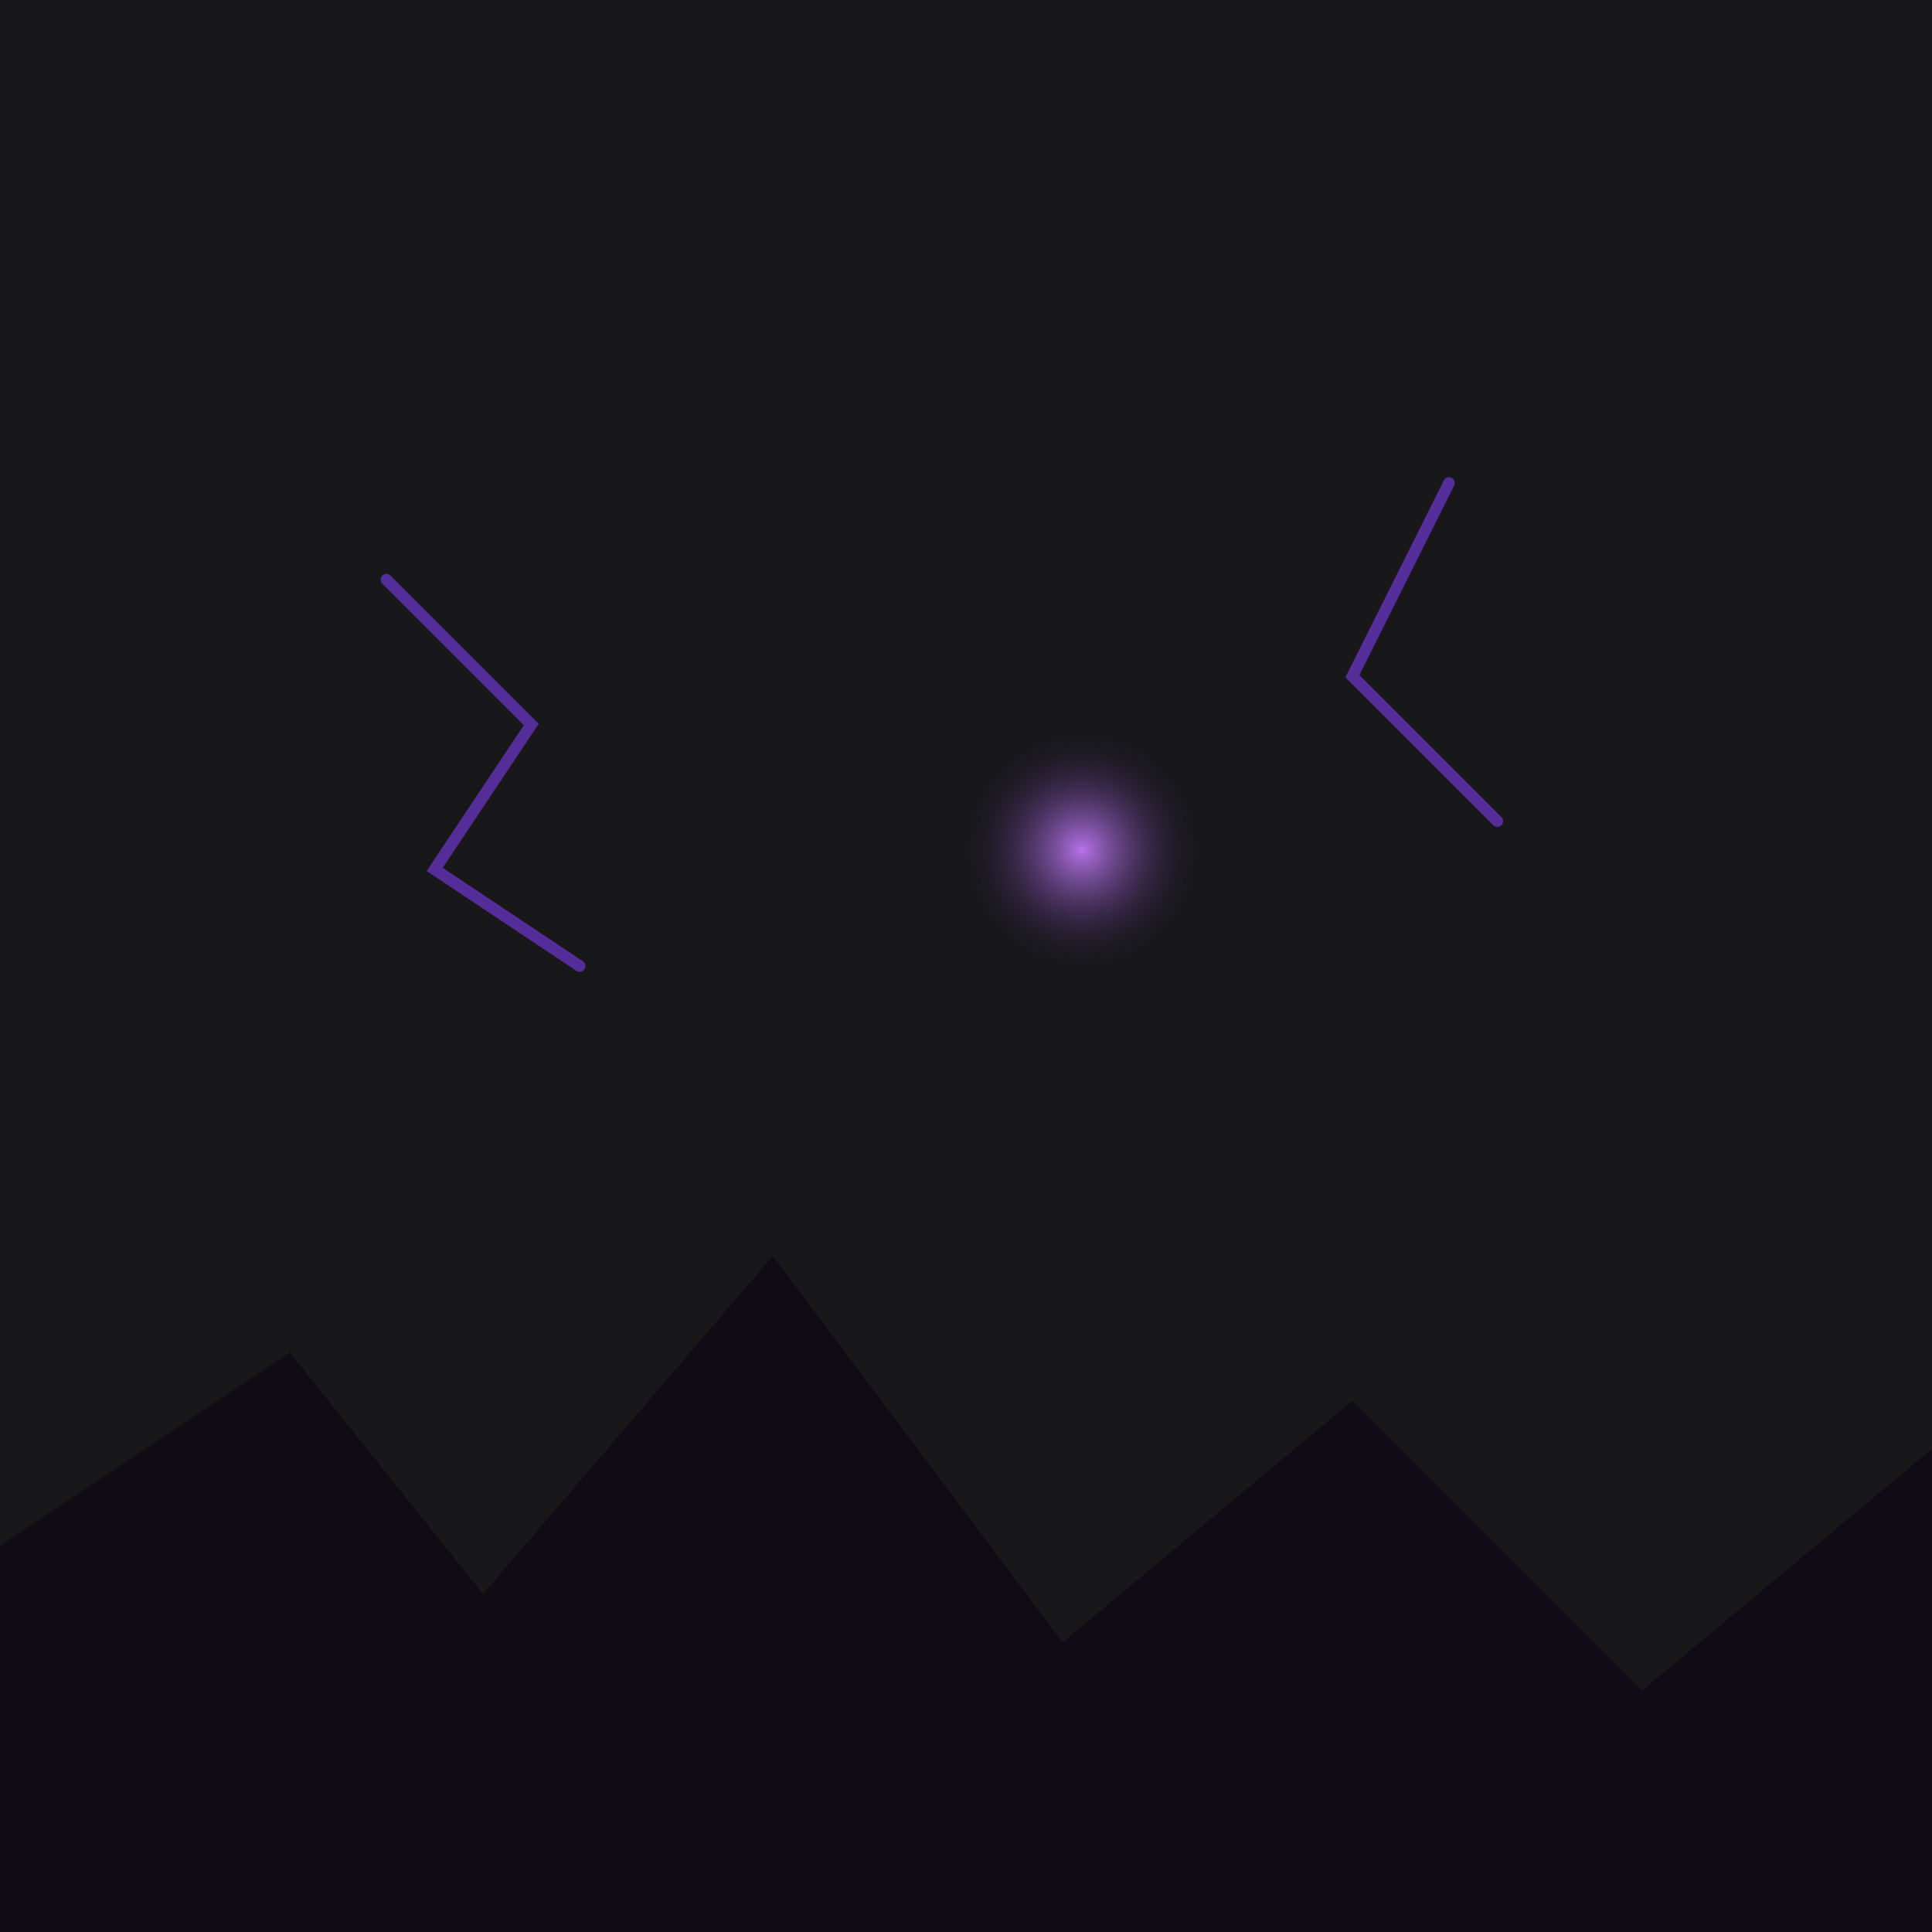
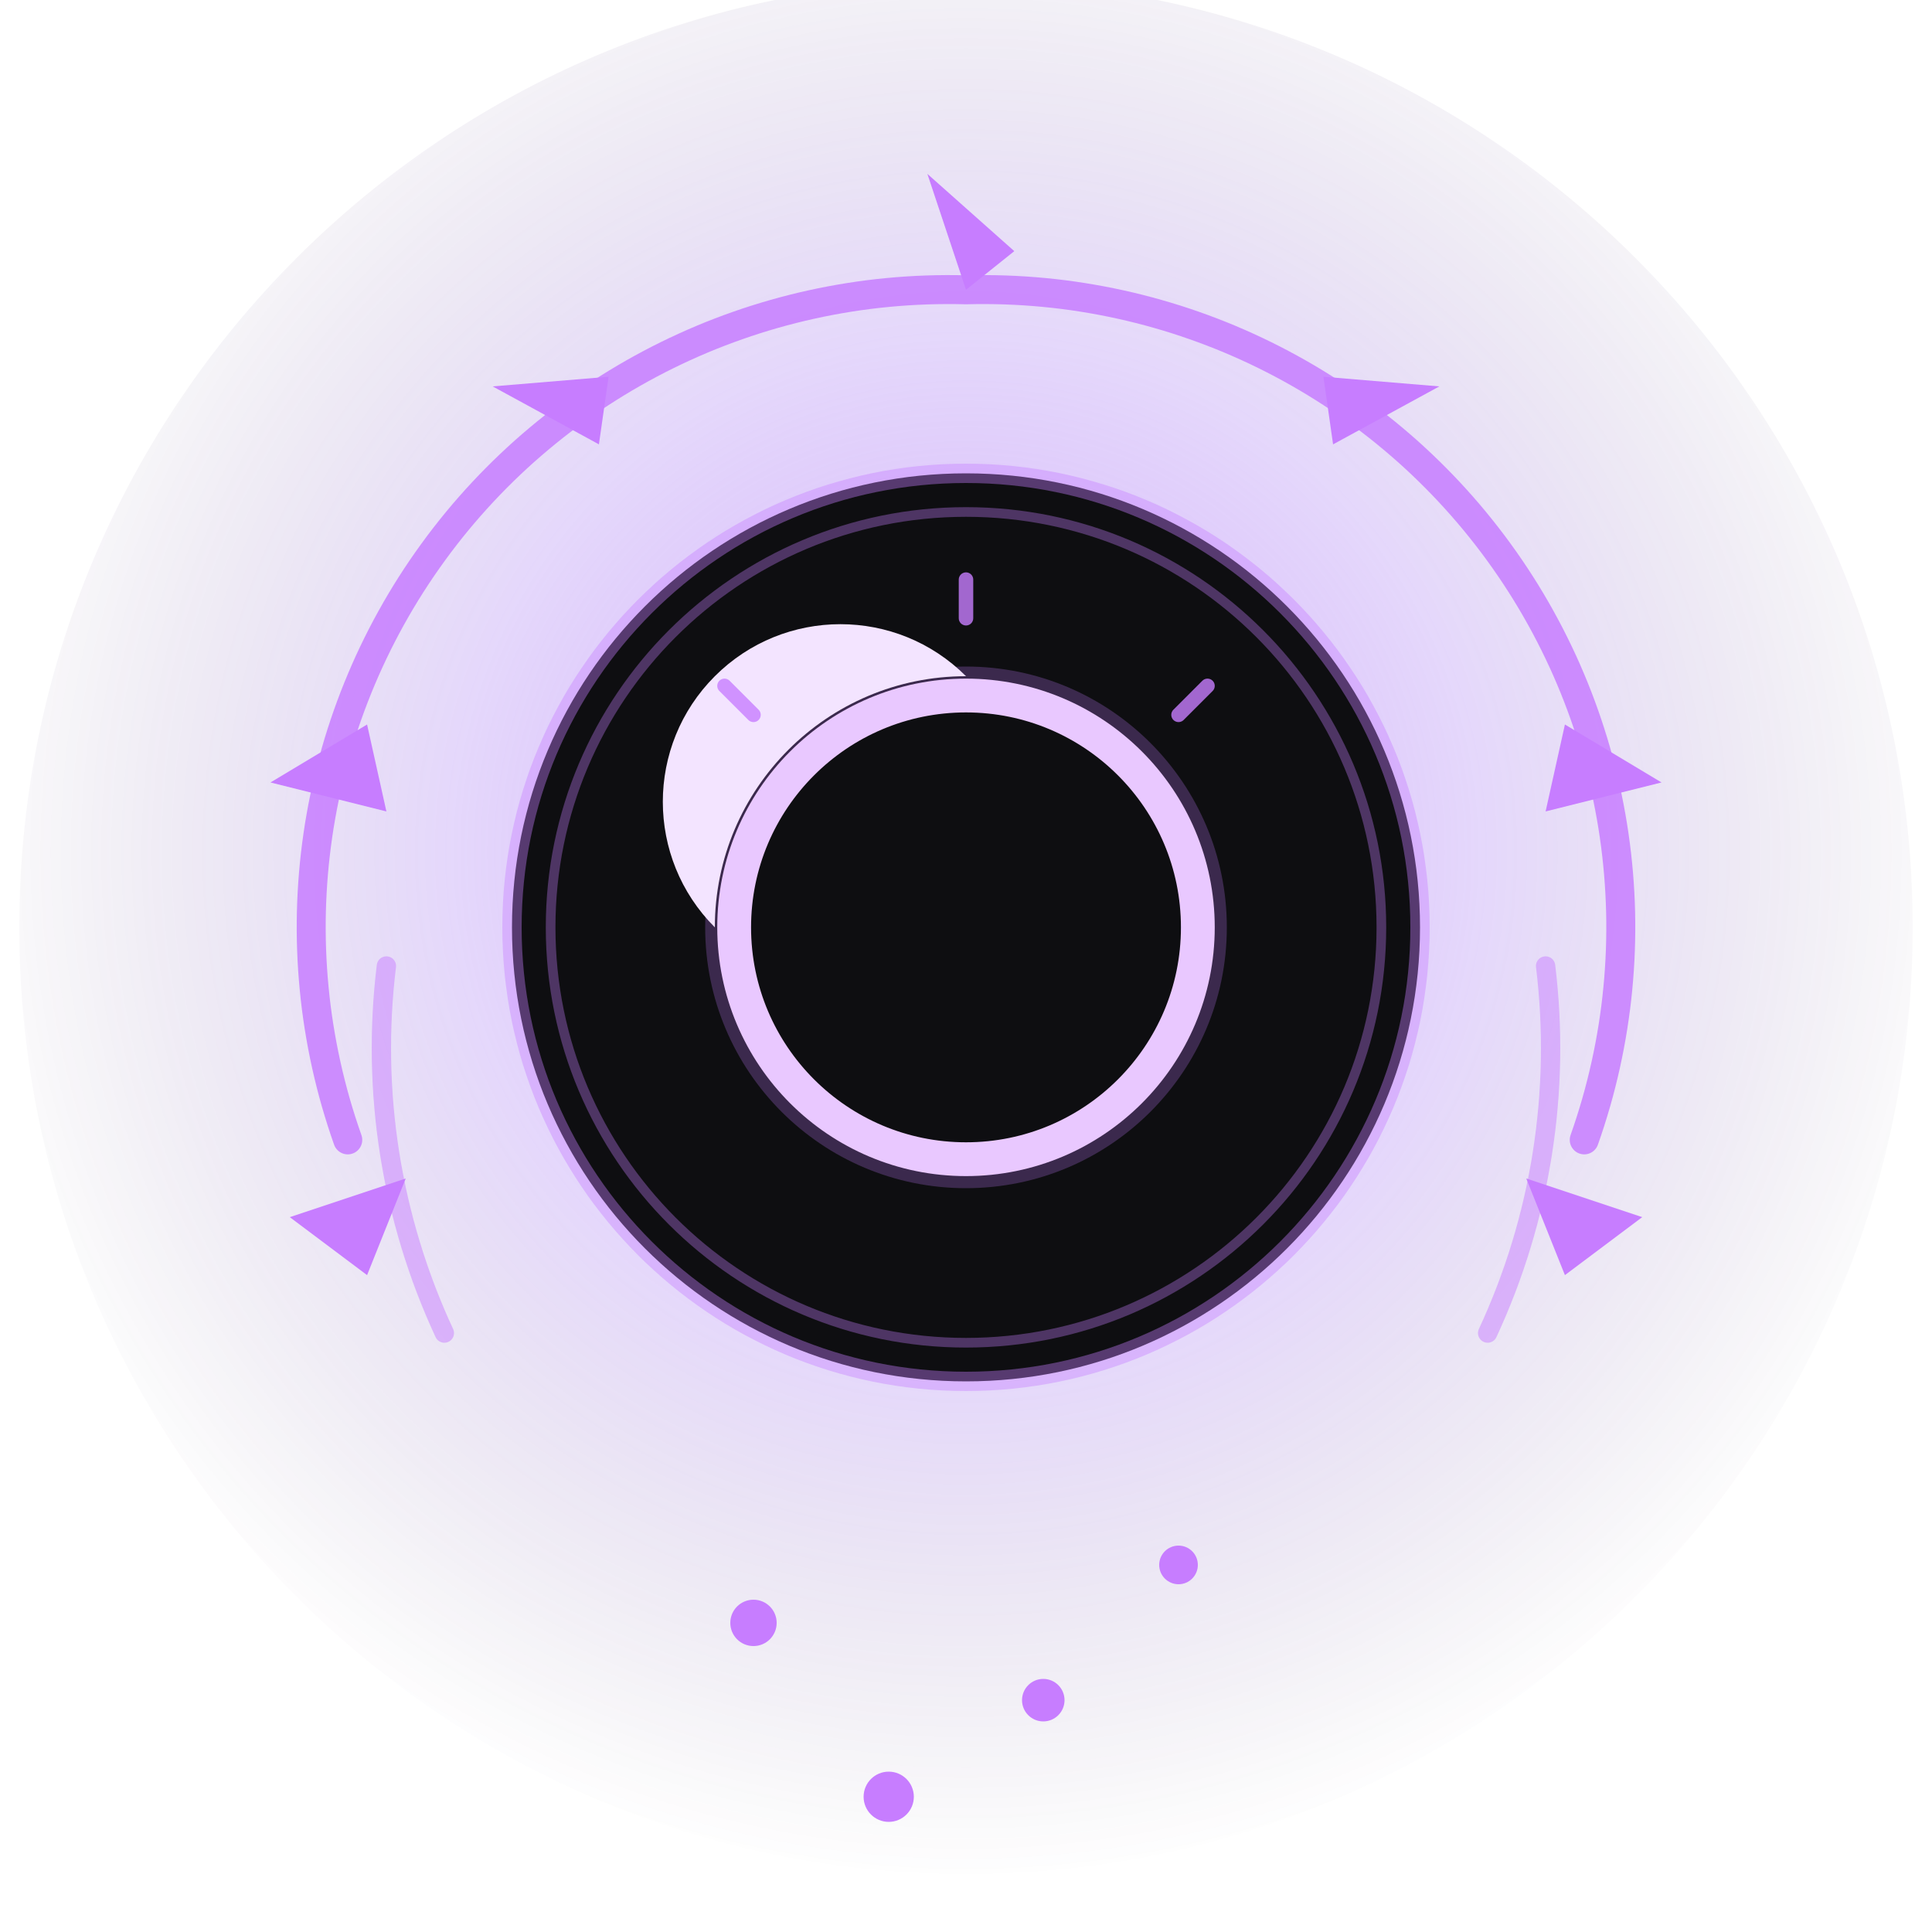
- <svg xmlns="http://www.w3.org/2000/svg" viewBox="0 0 200 200" role="img" aria-label="Black motif: decay with one hot glow">
+ <svg xmlns="http://www.w3.org/2000/svg" viewBox="0 0 200 200" role="img" aria-label="Black motif: a badge of decay — an eclipsed disc, wrapped in thorns with ink dripping below">
  <defs>
-     <radialGradient id="k-glow" cx="55%" cy="45%" r="30%">
-       <stop offset="0%" stop-color="#C77DFF" stop-opacity="0.9" />
-       <stop offset="100%" stop-color="#2E1A47" stop-opacity="0" />
+     <radialGradient id="k-glow" cx="50%" cy="46%" r="55%">
+       <stop offset="0" stop-color="#c77dff" stop-opacity="0.5" />
+       <stop offset="0.5" stop-color="#7c3aed" stop-opacity="0.2" />
+       <stop offset="1" stop-color="#2e1a47" stop-opacity="0" />
    </radialGradient>
+     <linearGradient id="k-drip" x1="0" y1="0" x2="0" y2="1">
+       <stop offset="0" stop-color="#c77dff" stop-opacity="0.9" />
+       <stop offset="1" stop-color="#7c3aed" stop-opacity="0" />
+     </linearGradient>
  </defs>
-   <rect width="200" height="200" fill="#18181B" />
-   <g fill="#0F0A14" opacity="0.9">
-     <path d="M0 160 L30 140 L50 165 L80 130 L110 170 L140 145 L170 175 L200 150 L200 200 L0 200 Z" />
+   <circle cx="100" cy="96" r="98" fill="url(#k-glow)" />
+   <g fill="none" stroke="#c77dff" stroke-linecap="round">
+     <path d="M36 118 A66 66 0 0 1 100 30 A66 66 0 0 1 164 118" stroke-width="3" opacity="0.85" />
+     <path d="M46 138 A70 70 0 0 1 40 100" stroke-width="2" opacity="0.5" />
+     <path d="M154 138 A70 70 0 0 0 160 100" stroke-width="2" opacity="0.5" />
  </g>
-   <circle cx="110" cy="90" r="20" fill="url(#k-glow)" />
-   <g stroke="#7C3AED" stroke-width="1.2" fill="none" opacity="0.6" stroke-linecap="round">
-     <path d="M40 60 L55 75 L45 90 L60 100" />
-     <path d="M150 50 L140 70 L155 85" />
+   <g fill="#c77dff">
+     <path d="M100 30 l-4 -12 l9 8 z" />
+     <path d="M62 46 l-11 -6 l12 -1 z" />
+     <path d="M138 46 l11 -6 l-12 -1 z" />
+     <path d="M40 84 l-12 -3 l10 -6 z" />
+     <path d="M160 84 l12 -3 l-10 -6 z" />
+     <path d="M42 122 l-12 4 l8 6 z" />
+     <path d="M158 122 l12 4 l-8 6 z" />
+   </g>
+   <g fill="none" stroke="url(#k-drip)" stroke-width="3" stroke-linecap="round">
+     <path d="M78 140 v 26" />
+     <path d="M92 144 v 40" />
+     <path d="M108 144 v 30" />
+     <path d="M122 140 v 20" />
+   </g>
+   <g fill="#c77dff">
+     <circle cx="78" cy="168" r="2.4" />
+     <circle cx="92" cy="186" r="2.6" />
+     <circle cx="108" cy="176" r="2.2" />
+     <circle cx="122" cy="162" r="2" />
+   </g>
+   <circle cx="100" cy="96" r="47" fill="#0e0e11" stroke="#c77dff" stroke-opacity="0.4" stroke-width="2" />
+   <circle cx="100" cy="96" r="43" fill="none" stroke="#c77dff" stroke-width="1" opacity="0.35" />
+   <circle cx="100" cy="96" r="27" fill="#c77dff" fill-opacity="0.25" />
+   <circle cx="100" cy="96" r="24" fill="#0e0e11" stroke="#e9c8ff" stroke-width="3.5" />
+   <path d="M74 96 A26 26 0 0 1 100 70 A17 17 0 0 0 74 96 Z" fill="#f3e4ff" />
+   <g stroke="#c77dff" stroke-width="1.5" stroke-linecap="round" opacity="0.8">
+     <path d="M100 64 V60" />
+     <path d="M122 74 l3 -3" />
+     <path d="M78 74 l-3 -3" />
  </g>
</svg>
